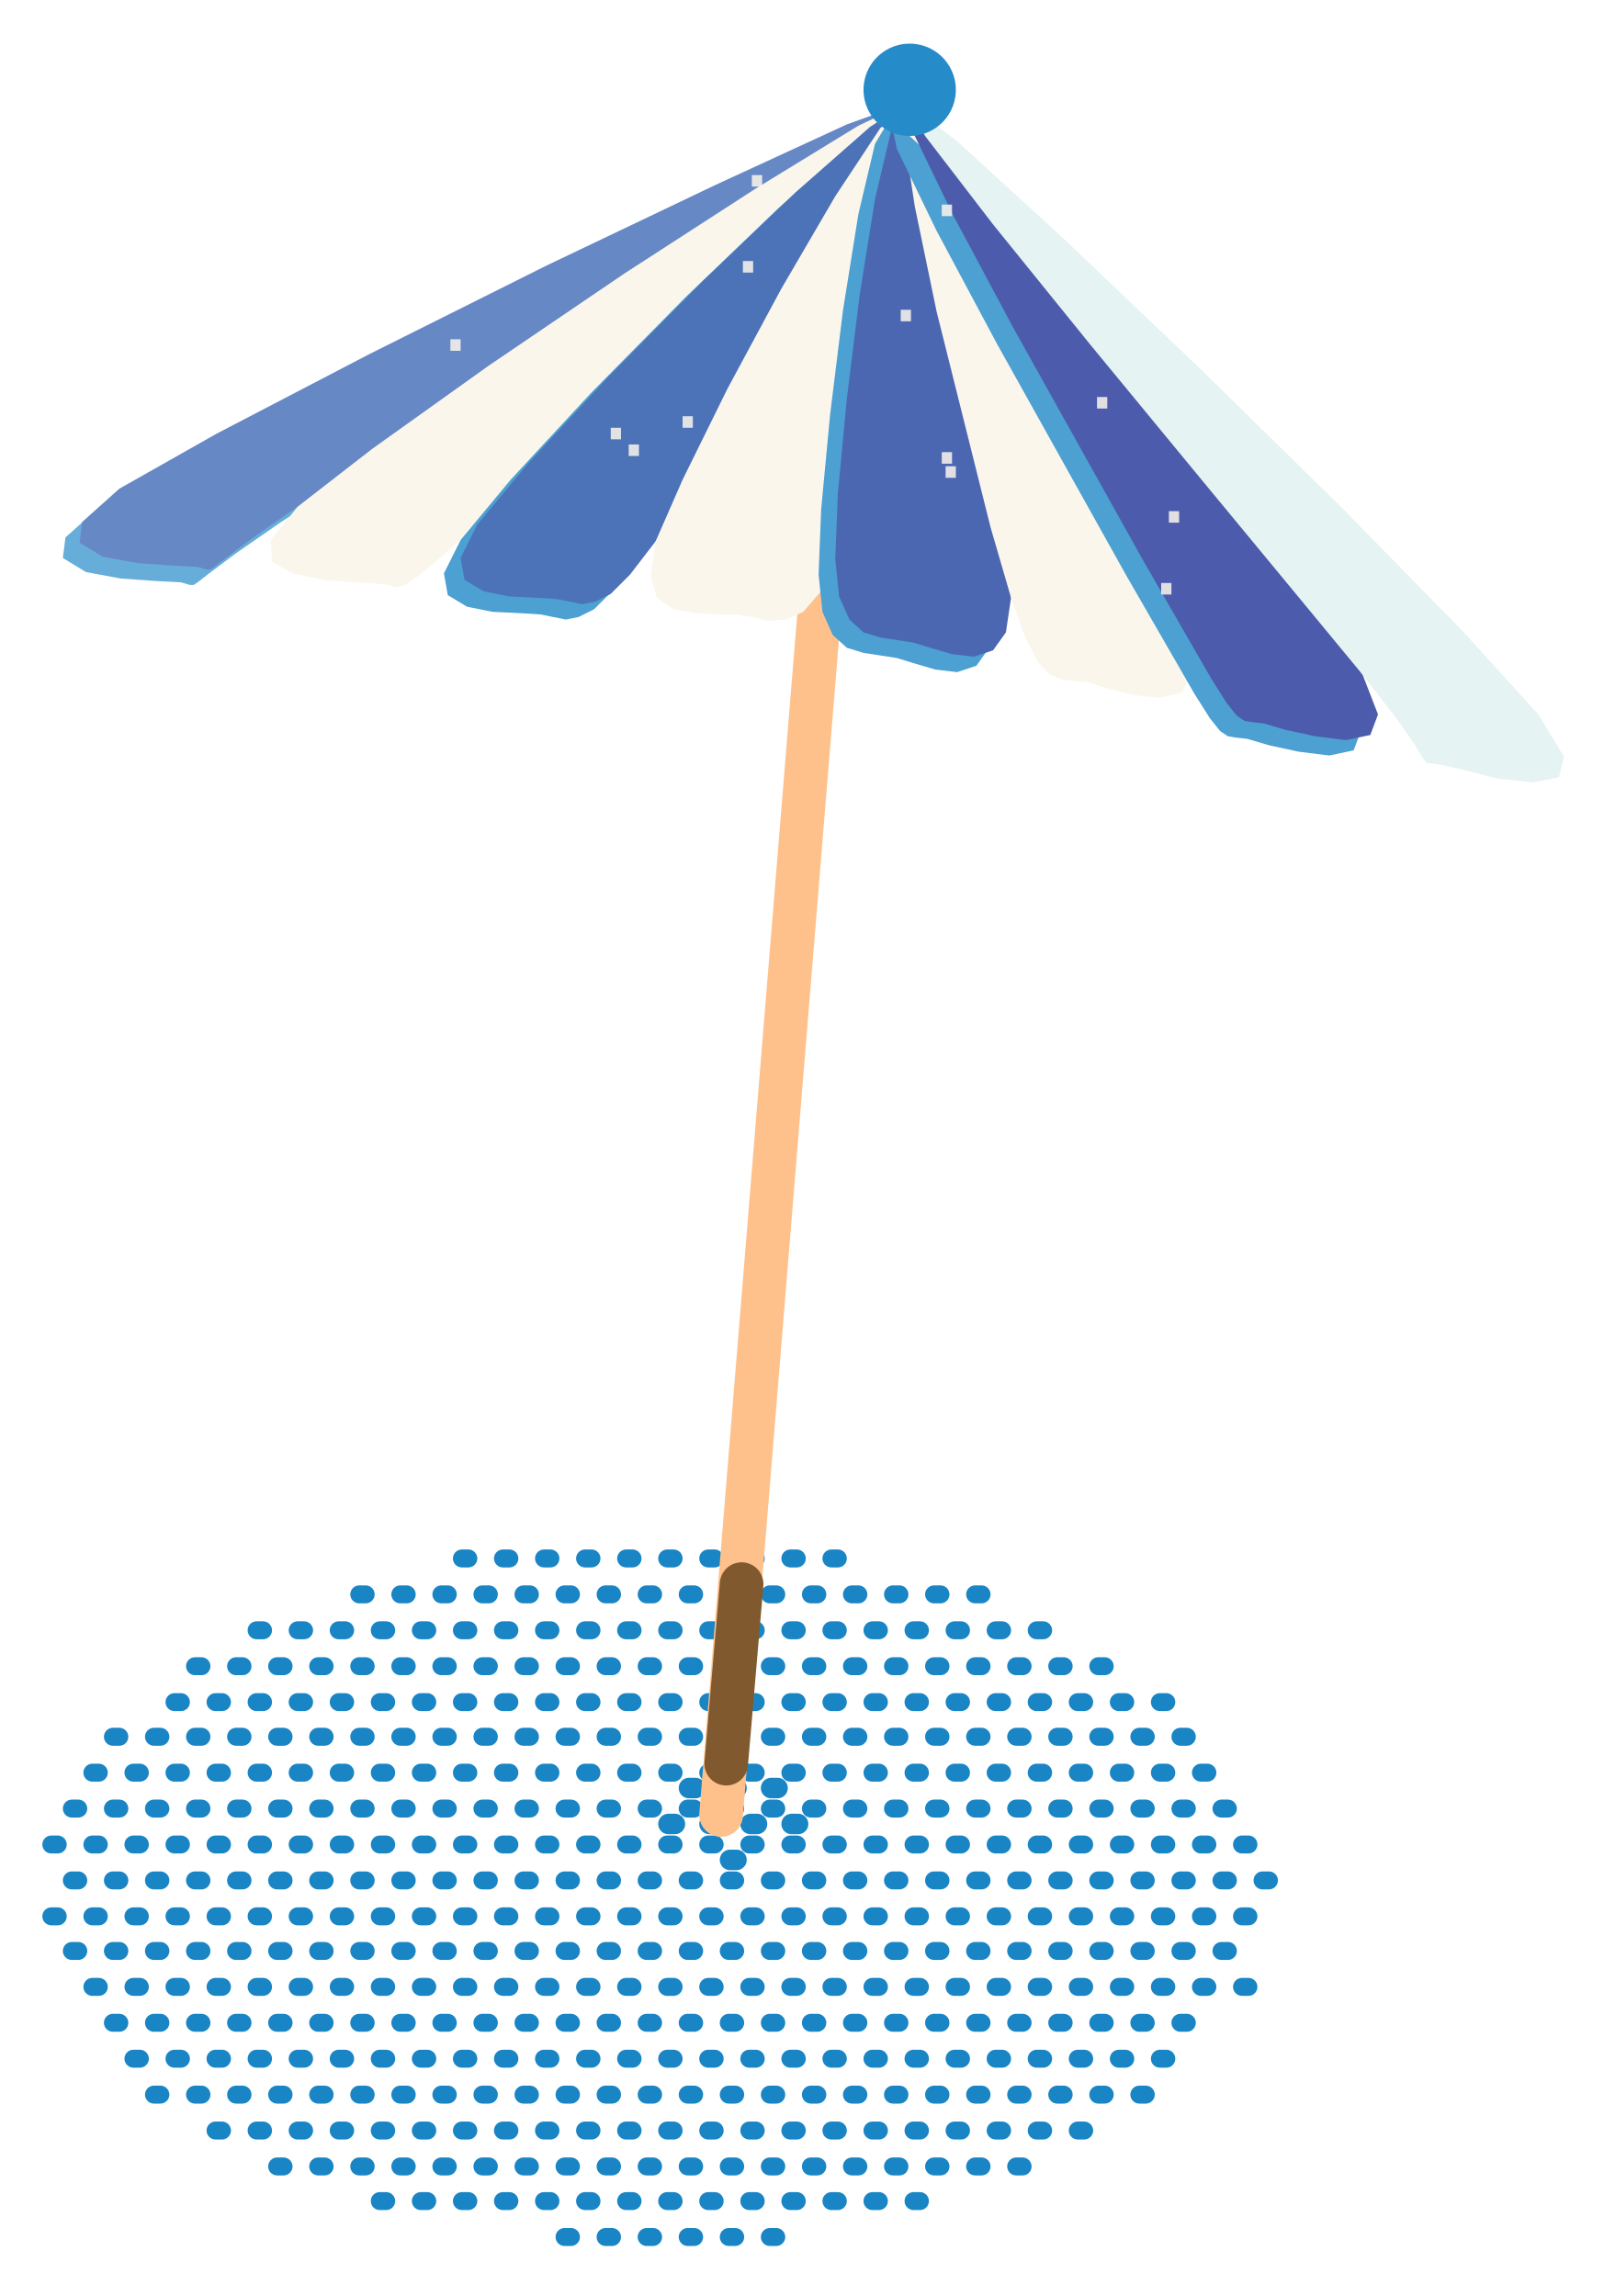
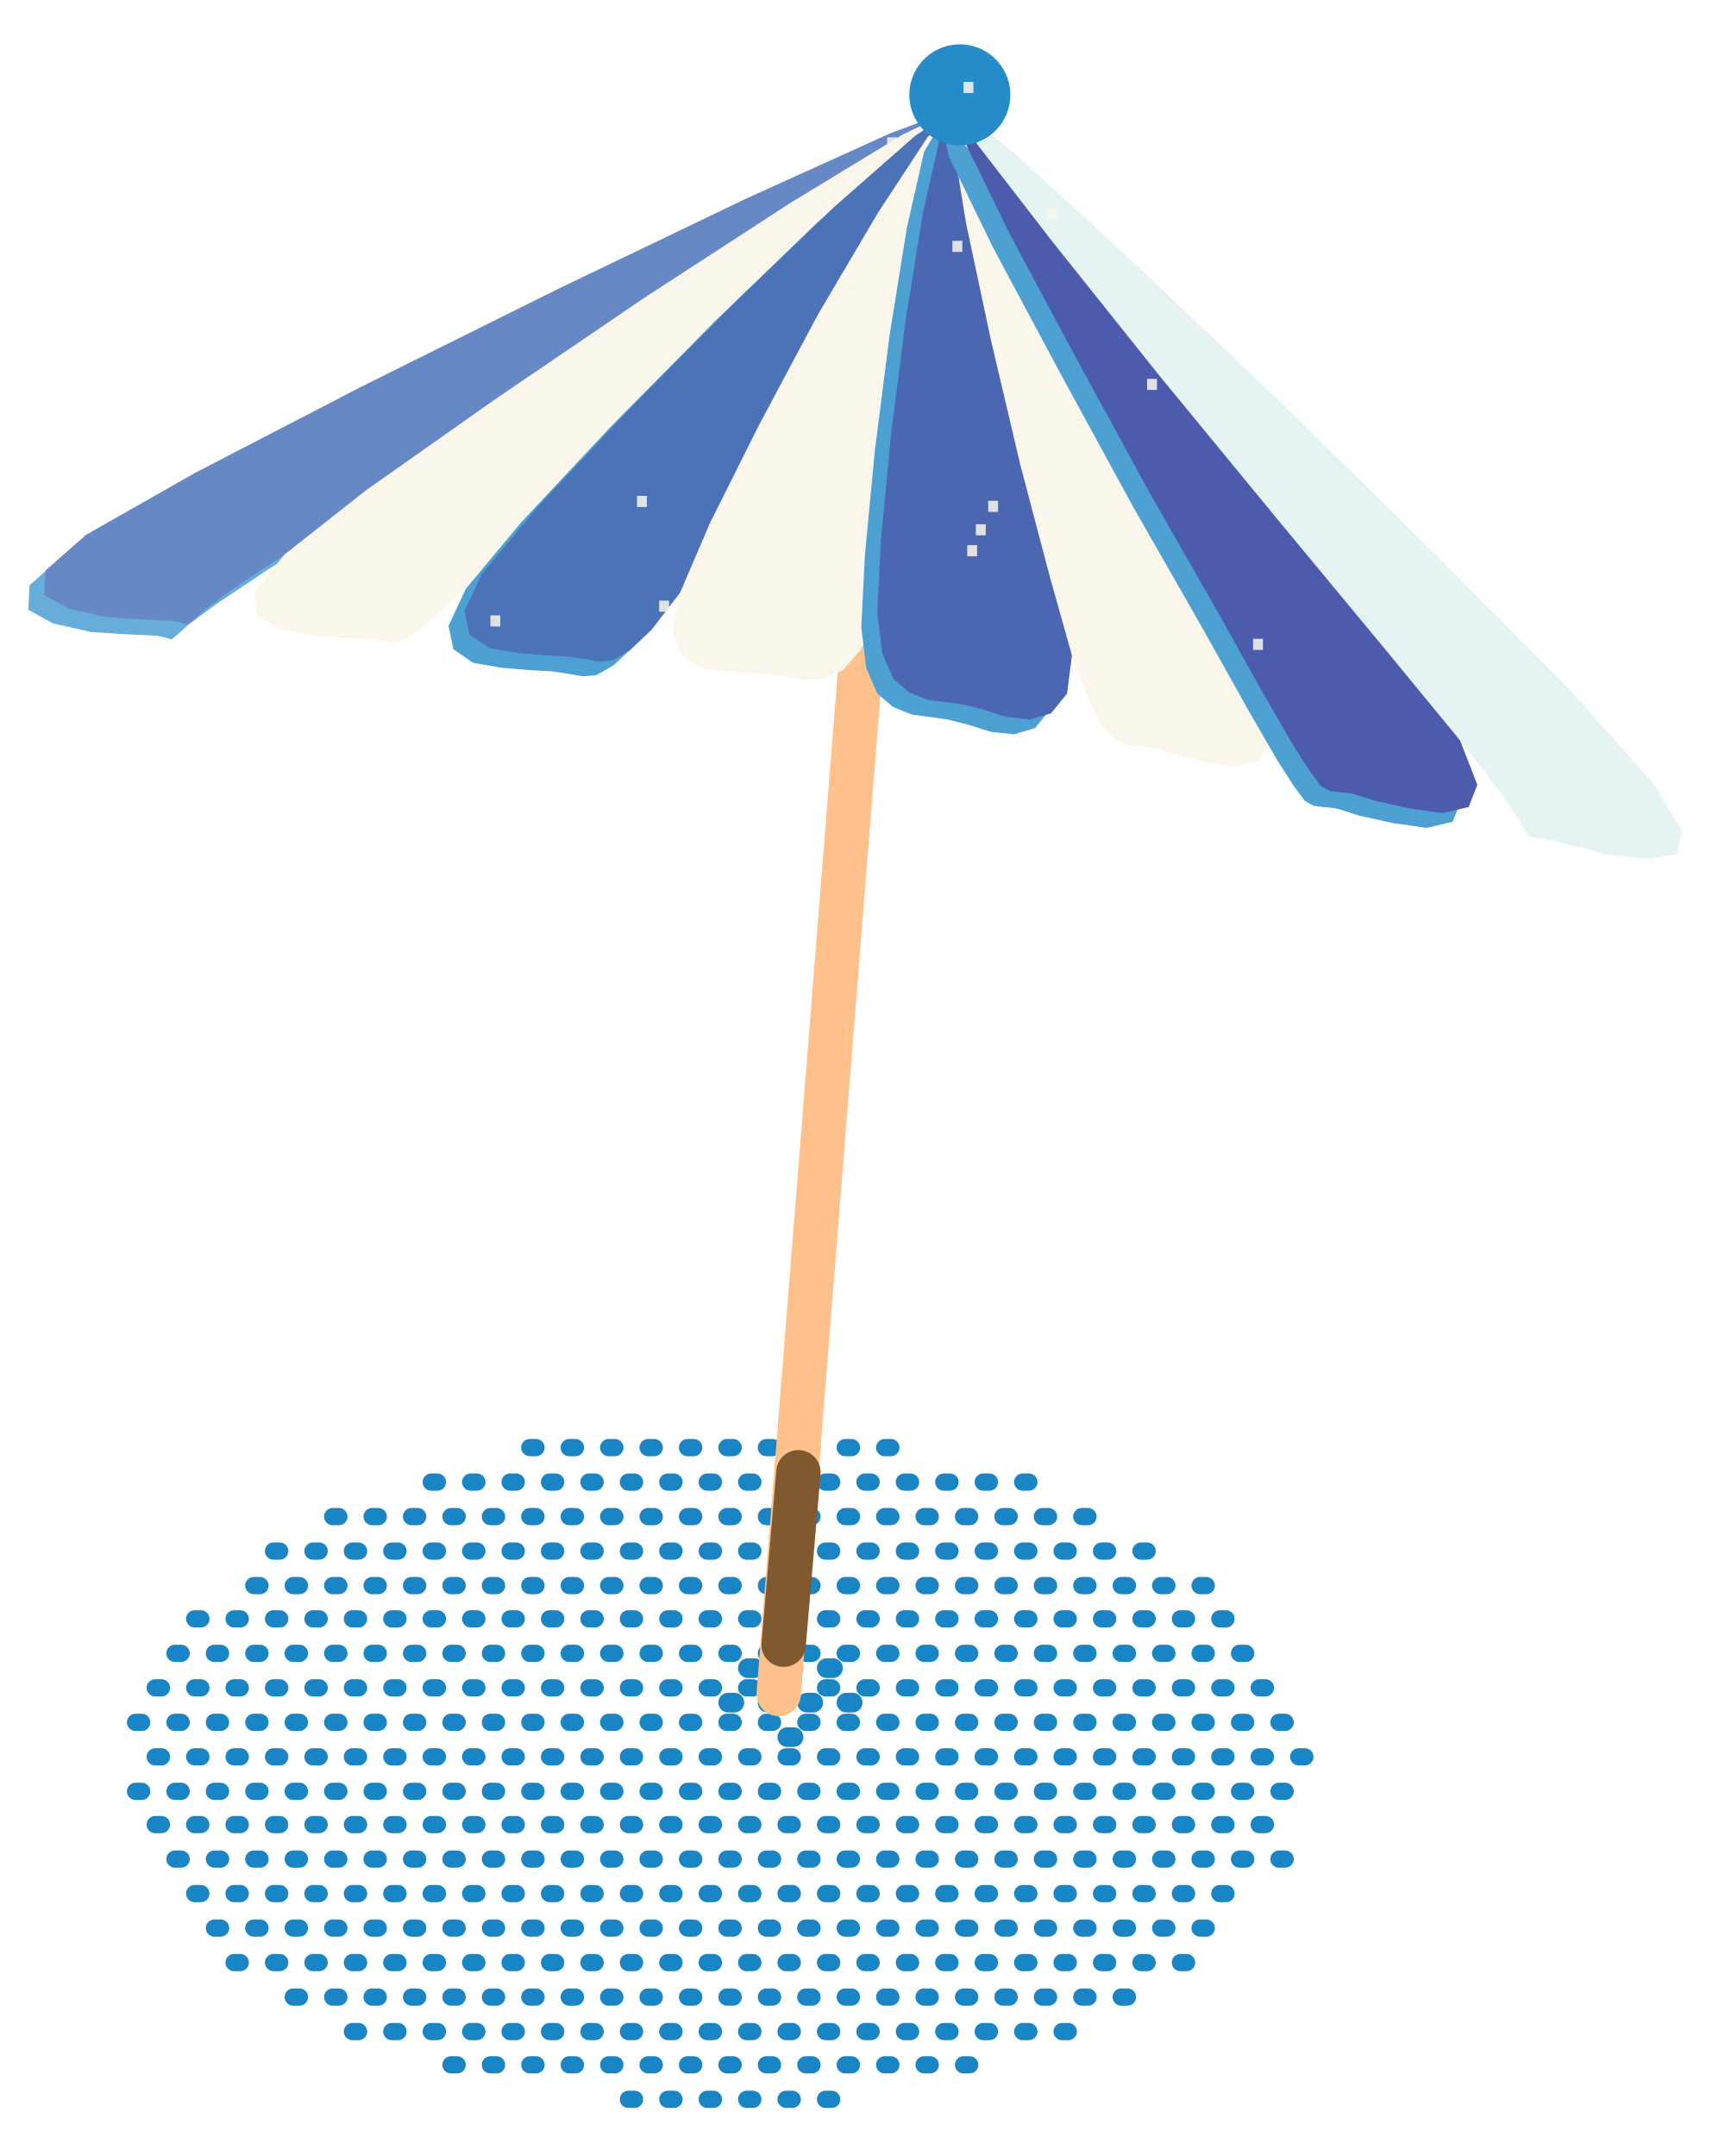
- <svg xmlns="http://www.w3.org/2000/svg" viewBox="0 0 125 179" width="125" height="179">
+ <svg xmlns="http://www.w3.org/2000/svg" viewBox="0 0 140 175" width="140" height="175">
  <defs>
-     <path id="p1" d="M70.7,8L68.7,10 61.5,14.9 51.3,21.6 40.2,28.7 30.1,35.1 23.2,39.5 19.6,42 17.6,43.5 16.7,44.2 16.4,44.4 16.1,44.4 15.4,44.2 13.5,44.1 10.7,43.9 8,43.4 6.2,42.3 6.4,40.7 9.3,38.1 16.9,33.8 28.8,27.6 42.6,20.7 55.8,14.4 66,9.7Z" />
-     <path id="p2" d="M70.7,8L70.4,10.2 67.7,15.6 63.5,22.8 58.8,30.5 54.3,37.5 51.1,42.2 49.1,44.8 47.6,46.3 46.4,46.9 45.4,47.1 44.4,46.9 43.4,46.7 41.8,46.6 39.7,46.5 37.7,46.1 36.2,45.2 35.9,43.5 37.2,40.9 41.1,36.2 47.4,29.4 54.8,21.9 62,15 67.8,9.9Z" />
-     <path id="p3" d="M70.7,8L72.1,10.6 73.8,16.7 75.6,24.9 77.2,33.6 78.3,41.3 78.8,46.6 78.4,49.3 77.4,50.7 75.9,51.2 74.2,51 72.5,50.5 71.2,50.1 69.9,49.9 68.6,49.7 67.3,49.3 66.2,48.3 65.4,46.5 65.1,43.6 65.3,38.5 66,31.1 67,23 68.2,15.5 69.5,10Z" />
-     <path id="p4" d="M70.7,8L73.8,10.9 79.9,18 87.6,27.5 95.5,37.6 102.1,46.6 106.2,52.6 107.4,55.7 106.8,57.3 104.9,57.7 102.5,57.4 100.2,56.9 98.5,56.4 97.6,56.3 97,56.2 96.4,55.8 95.6,54.8 94.4,52.9 92.5,49.6 89.1,43.7 84.3,35.1 79,25.6 74.3,16.8 71.2,10.4Z" />
+     <path id="p1" d="M77.7,8.8L75.3,11.1 67.1,16.8 55.4,24.4 42.6,32.6 31,39.9 23.1,45 18.9,47.8 16.6,49.5 15.6,50.4 15.2,50.7 14.9,50.6 14.1,50.4 11.9,50.3 8.7,50.1 5.6,49.4 3.6,48.3 3.7,46.3 7,43.4 15.8,38.4 29.5,31.3 45.4,23.4 60.6,16.1 72.3,10.8Z" />
+     <path id="p2" d="M77.7,8.8L77.3,11.3 74.2,17.5 69.4,25.8 64,34.7 58.9,42.7 55.2,48.1 52.9,51.1 51.1,52.8 49.7,53.6 48.6,53.7 47.5,53.5 46.2,53.3 44.4,53.2 42,53 39.7,52.6 38.1,51.5 37.7,49.6 39.1,46.6 43.6,41.2 50.9,33.4 59.4,24.8 67.7,16.8 74.3,11Z" />
+     <path id="p3" d="M77.7,8.8L79.3,11.7 81.3,18.8 83.3,28.2 85.1,38.2 86.5,47.1 87,53.2 86.6,56.3 85.3,57.9 83.6,58.4 81.7,58.2 79.8,57.6 78.2,57.2 76.8,57 75.3,56.8 73.8,56.2 72.5,55.1 71.6,53 71.2,49.7 71.5,43.8 72.3,35.4 73.5,26 74.9,17.3 76.3,11.1Z" />
+     <path id="p4" d="M77.7,8.8L81.3,12.2 88.3,20.3 97.1,31.2 106.1,42.8 113.8,53.1 118.5,60.1 119.9,63.7 119.2,65.5 117.1,66 114.3,65.6 111.6,65 109.7,64.4 108.6,64.3 107.9,64.2 107.2,63.8 106.3,62.6 104.9,60.4 102.7,56.6 98.9,49.8 93.3,40 87.3,29 81.9,18.9 78.3,11.5Z" />
  </defs>
-   <path d="M36,121.5h.5m2.7,0h.5m2.7,0h.5m2.7,0h.5m2.7,0h.5m2.7,0h.5m2.7,0h.5m2.7,0h.5m2.7,0h.5m2.7,0h.5m-37.3,2.8h.5m2.7,0h.5m2.7,0h.5m2.7,0h.5m2.7,0h.5m2.7,0h.5m2.7,0h.5m2.7,0h.5m2.7,0h.5m2.7,0h.5m2.7,0h.5m2.7,0h.5m2.7,0h.5m2.7,0h.5m2.7,0h.5m2.7,0h.5m-56.5,2.8h.5m2.7,0h.5m2.7,0h.5m2.7,0h.5m2.7,0h.5m2.7,0h.5m2.7,0h.5m2.7,0h.5m2.7,0h.5m2.7,0h.5m2.7,0h.5m2.7,0h.5m2.7,0h.5m2.7,0h.5m2.7,0h.5m2.7,0h.5m2.7,0h.5m2.7,0h.5m2.7,0h.5m2.7,0h.5m-66.1,2.8h.5m2.7,0h.5m2.7,0h.5m2.7,0h.5m2.7,0h.5m2.7,0h.5m2.7,0h.5m2.7,0h.5m2.7,0h.5m2.7,0h.5m2.7,0h.5m2.7,0h.5m2.7,0h.5m2.7,0h.5m2.7,0h.5m2.7,0h.5m2.7,0h.5m2.7,0h.5m2.7,0h.5m2.7,0h.5m2.7,0h.5m2.7,0h.5m2.7,0h.5m-72.5,2.8h.5m2.7,0h.5m2.7,0h.5m2.7,0h.5m2.7,0h.5m2.7,0h.5m2.7,0h.5m2.7,0h.5m2.7,0h.5m2.7,0h.5m2.7,0h.5m2.7,0h.5m2.7,0h.5m2.7,0h.5m2.7,0h.5m2.7,0h.5m2.7,0h.5m2.7,0h.5m2.7,0h.5m2.7,0h.5m2.7,0h.5m2.7,0h.5m2.7,0h.5m2.7,0h.5m2.7,0h.5m-82.1,2.7h.5m2.7,0h.5m2.7,0h.5m2.7,0h.5m2.7,0h.5m2.7,0h.5m2.7,0h.5m2.7,0h.5m2.7,0h.5m2.7,0h.5m2.7,0h.5m2.7,0h.5m2.7,0h.5m2.7,0h.5m2.7,0h.5m2.7,0h.5m2.7,0h.5m2.7,0h.5m2.7,0h.5m2.7,0h.5m2.7,0h.5m2.7,0h.5m2.7,0h.5m2.7,0h.5m2.7,0h.5m2.7,0h.5m2.7,0h.5m-85.3,2.8h.5m2.7,0h.5m2.7,0h.5m2.7,0h.5m2.7,0h.5m2.7,0h.5m2.7,0h.5m2.7,0h.5m2.7,0h.5m2.7,0h.5m2.7,0h.5m2.7,0h.5m2.7,0h.5m2.7,0h.5m2.7,0h.5m2.7,0h.5m2.7,0h.5m2.7,0h.5m2.7,0h.5m2.7,0h.5m2.7,0h.5m2.7,0h.5m2.7,0h.5m2.7,0h.5m2.7,0h.5m2.7,0h.5m2.7,0h.5m2.7,0h.5m-88.5,2.8h.5m2.7,0h.5m2.7,0h.5m2.7,0h.5m2.7,0h.5m2.7,0h.5m2.7,0h.5m2.7,0h.5m2.7,0h.5m2.7,0h.5m2.7,0h.5m2.7,0h.5m2.7,0h.5m2.7,0h.5m2.7,0h.5m2.7,0h.5m2.7,0h.5m2.7,0h.5m2.7,0h.5m2.7,0h.5m2.7,0h.5m2.7,0h.5m2.7,0h.5m2.7,0h.5m2.7,0h.5m2.7,0h.5m2.7,0h.5m2.7,0h.5m2.7,0h.5m-91.7,2.8h.5m2.7,0h.5m2.7,0h.5m2.7,0h.5m2.7,0h.5m2.7,0h.5m2.7,0h.5m2.7,0h.5m2.7,0h.5m2.7,0h.5m2.7,0h.5m2.7,0h.5m2.7,0h.5m2.7,0h.5m2.7,0h.5m2.7,0h.5m2.7,0h.5m2.7,0h.5m2.7,0h.5m2.7,0h.5m2.7,0h.5m2.7,0h.5m2.7,0h.5m2.7,0h.5m2.7,0h.5m2.7,0h.5m2.7,0h.5m2.7,0h.5m2.7,0h.5m2.7,0h.5m-91.7,2.8h.5m2.7,0h.5m2.7,0h.5m2.7,0h.5m2.7,0h.5m2.7,0h.5m2.7,0h.5m2.7,0h.5m2.7,0h.5m2.7,0h.5m2.7,0h.5m2.7,0h.5m2.7,0h.5m2.7,0h.5m2.7,0h.5m2.7,0h.5m2.7,0h.5m2.7,0h.5m2.7,0h.5m2.7,0h.5m2.7,0h.5m2.7,0h.5m2.7,0h.5m2.7,0h.5m2.7,0h.5m2.7,0h.5m2.7,0h.5m2.7,0h.5m2.7,0h.5m2.7,0h.5m-94.9,2.8h.5m2.7,0h.5m2.7,0h.5m2.7,0h.5m2.7,0h.5m2.7,0h.5m2.7,0h.5m2.7,0h.5m2.7,0h.5m2.7,0h.5m2.7,0h.5m2.7,0h.5m2.7,0h.5m2.7,0h.5m2.7,0h.5m2.7,0h.5m2.7,0h.5m2.7,0h.5m2.7,0h.5m2.7,0h.5m2.7,0h.5m2.7,0h.5m2.7,0h.5m2.7,0h.5m2.7,0h.5m2.7,0h.5m2.7,0h.5m2.7,0h.5m2.7,0h.5m2.7,0h.5m-91.7,2.7h.5m2.7,0h.5m2.7,0h.5m2.7,0h.5m2.7,0h.5m2.7,0h.5m2.7,0h.5m2.7,0h.5m2.7,0h.5m2.7,0h.5m2.7,0h.5m2.7,0h.5m2.7,0h.5m2.7,0h.5m2.7,0h.5m2.7,0h.5m2.7,0h.5m2.7,0h.5m2.7,0h.5m2.7,0h.5m2.7,0h.5m2.7,0h.5m2.7,0h.5m2.7,0h.5m2.7,0h.5m2.7,0h.5m2.7,0h.5m2.7,0h.5m2.7,0h.5m-88.5,2.8h.5m2.7,0h.5m2.7,0h.5m2.7,0h.5m2.7,0h.5m2.7,0h.5m2.7,0h.5m2.7,0h.5m2.7,0h.5m2.7,0h.5m2.7,0h.5m2.7,0h.5m2.7,0h.5m2.7,0h.5m2.7,0h.5m2.7,0h.5m2.7,0h.5m2.7,0h.5m2.7,0h.5m2.7,0h.5m2.7,0h.5m2.7,0h.5m2.7,0h.5m2.7,0h.5m2.7,0h.5m2.7,0h.5m2.7,0h.5m2.7,0h.5m2.7,0h.5m-88.5,2.8h.5m2.7,0h.5m2.7,0h.5m2.7,0h.5m2.7,0h.5m2.7,0h.5m2.7,0h.5m2.7,0h.5m2.7,0h.5m2.7,0h.5m2.7,0h.5m2.7,0h.5m2.7,0h.5m2.7,0h.5m2.7,0h.5m2.7,0h.5m2.7,0h.5m2.7,0h.5m2.7,0h.5m2.7,0h.5m2.7,0h.5m2.7,0h.5m2.7,0h.5m2.7,0h.5m2.7,0h.5m2.7,0h.5m2.7,0h.5m-82.1,2.8h.5m2.7,0h.5m2.7,0h.5m2.7,0h.5m2.7,0h.5m2.7,0h.5m2.7,0h.5m2.7,0h.5m2.7,0h.5m2.7,0h.5m2.7,0h.5m2.7,0h.5m2.7,0h.5m2.7,0h.5m2.7,0h.5m2.7,0h.5m2.7,0h.5m2.7,0h.5m2.7,0h.5m2.7,0h.5m2.7,0h.5m2.7,0h.5m2.7,0h.5m2.7,0h.5m2.7,0h.5m2.7,0h.5m-78.9,2.8h.5m2.7,0h.5m2.7,0h.5m2.7,0h.5m2.7,0h.5m2.7,0h.5m2.7,0h.5m2.7,0h.5m2.7,0h.5m2.7,0h.5m2.7,0h.5m2.7,0h.5m2.7,0h.5m2.7,0h.5m2.7,0h.5m2.7,0h.5m2.7,0h.5m2.7,0h.5m2.7,0h.5m2.7,0h.5m2.7,0h.5m2.7,0h.5m2.7,0h.5m2.7,0h.5m2.7,0h.5m-72.5,2.8h.5m2.7,0h.5m2.7,0h.5m2.7,0h.5m2.7,0h.5m2.7,0h.5m2.7,0h.5m2.7,0h.5m2.7,0h.5m2.7,0h.5m2.7,0h.5m2.7,0h.5m2.7,0h.5m2.7,0h.5m2.7,0h.5m2.7,0h.5m2.7,0h.5m2.7,0h.5m2.7,0h.5m2.7,0h.5m2.7,0h.5m2.7,0h.5m-62.9,2.8h.5m2.7,0h.5m2.7,0h.5m2.7,0h.5m2.7,0h.5m2.7,0h.5m2.7,0h.5m2.7,0h.5m2.7,0h.5m2.7,0h.5m2.7,0h.5m2.7,0h.5m2.7,0h.5m2.7,0h.5m2.7,0h.5m2.7,0h.5m2.7,0h.5m2.7,0h.5m2.7,0h.5m-50.1,2.7h.5m2.7,0h.5m2.7,0h.5m2.7,0h.5m2.7,0h.5m2.7,0h.5m2.7,0h.5m2.7,0h.5m2.7,0h.5m2.7,0h.5m2.7,0h.5m2.7,0h.5m2.7,0h.5m2.7,0h.5m-27.7,2.8h.5m2.7,0h.5m2.7,0h.5m2.7,0h.5m2.7,0h.5m2.7,0h.5" fill="none" stroke="#0078BF" stroke-width="1.4" stroke-linecap="round" opacity=".90" />
-   <path d="M53.7,139.4h.5m2.7,0h.5m2.7,0h.5m-8.5,2.8h.5m2.7,0h.5m2.7,0h.5m2.7,0h.5m-5.3,2.8h.5" fill="none" stroke="#0078BF" stroke-width="1.6" stroke-linecap="round" opacity=".90" />
-   <path d="M56.2,141.5L64.2,43.5" fill="none" stroke="#FFC18B" stroke-width="3.4" stroke-linecap="round" stroke-linejoin="round" />
-   <path d="M56.6,137.5L57.8,123.5" fill="none" stroke="#805A2E" stroke-width="3.4" stroke-linecap="round" stroke-linejoin="round" />
+   <path d="M43,117.5h.5m2.7,0h.5m2.7,0h.5m2.7,0h.5m2.7,0h.5m2.7,0h.5m2.7,0h.5m2.7,0h.5m2.7,0h.5m2.7,0h.5m-37.3,2.8h.5m2.7,0h.5m2.7,0h.5m2.7,0h.5m2.7,0h.5m2.7,0h.5m2.7,0h.5m2.7,0h.5m2.7,0h.5m2.7,0h.5m2.7,0h.5m2.7,0h.5m2.7,0h.5m2.7,0h.5m2.7,0h.5m2.7,0h.5m-56.5,2.8h.5m2.7,0h.5m2.7,0h.5m2.7,0h.5m2.7,0h.5m2.7,0h.5m2.7,0h.5m2.7,0h.5m2.7,0h.5m2.7,0h.5m2.7,0h.5m2.7,0h.5m2.7,0h.5m2.7,0h.5m2.7,0h.5m2.7,0h.5m2.7,0h.5m2.7,0h.5m2.7,0h.5m2.7,0h.5m-66.1,2.8h.5m2.7,0h.5m2.7,0h.5m2.7,0h.5m2.7,0h.5m2.7,0h.5m2.7,0h.5m2.7,0h.5m2.7,0h.5m2.7,0h.5m2.7,0h.5m2.7,0h.5m2.7,0h.5m2.7,0h.5m2.7,0h.5m2.7,0h.5m2.7,0h.5m2.7,0h.5m2.7,0h.5m2.7,0h.5m2.7,0h.5m2.7,0h.5m2.7,0h.5m-72.5,2.8h.5m2.7,0h.5m2.7,0h.5m2.7,0h.5m2.7,0h.5m2.7,0h.5m2.7,0h.5m2.7,0h.5m2.7,0h.5m2.7,0h.5m2.7,0h.5m2.7,0h.5m2.7,0h.5m2.7,0h.5m2.7,0h.5m2.7,0h.5m2.7,0h.5m2.7,0h.5m2.7,0h.5m2.7,0h.5m2.7,0h.5m2.7,0h.5m2.7,0h.5m2.7,0h.5m2.7,0h.5m-82.1,2.7h.5m2.7,0h.5m2.7,0h.5m2.7,0h.5m2.7,0h.5m2.7,0h.5m2.7,0h.5m2.7,0h.5m2.7,0h.5m2.7,0h.5m2.7,0h.5m2.7,0h.5m2.7,0h.5m2.7,0h.5m2.7,0h.5m2.7,0h.5m2.7,0h.5m2.7,0h.5m2.7,0h.5m2.7,0h.5m2.7,0h.5m2.7,0h.5m2.7,0h.5m2.7,0h.5m2.7,0h.5m2.7,0h.5m2.7,0h.5m-85.3,2.8h.5m2.7,0h.5m2.7,0h.5m2.7,0h.5m2.7,0h.5m2.7,0h.5m2.7,0h.5m2.7,0h.5m2.7,0h.5m2.7,0h.5m2.7,0h.5m2.7,0h.5m2.7,0h.5m2.7,0h.5m2.7,0h.5m2.7,0h.5m2.7,0h.5m2.7,0h.5m2.7,0h.5m2.7,0h.5m2.7,0h.5m2.7,0h.5m2.7,0h.5m2.7,0h.5m2.7,0h.5m2.7,0h.5m2.7,0h.5m2.7,0h.5m-88.5,2.8h.5m2.7,0h.5m2.7,0h.5m2.7,0h.5m2.7,0h.5m2.7,0h.5m2.7,0h.5m2.7,0h.5m2.7,0h.5m2.7,0h.5m2.7,0h.5m2.7,0h.5m2.7,0h.5m2.7,0h.5m2.7,0h.5m2.7,0h.5m2.7,0h.5m2.7,0h.5m2.7,0h.5m2.7,0h.5m2.7,0h.5m2.7,0h.5m2.7,0h.5m2.7,0h.5m2.7,0h.5m2.7,0h.5m2.7,0h.5m2.7,0h.5m2.7,0h.5m-91.7,2.8h.5m2.7,0h.5m2.7,0h.5m2.7,0h.5m2.7,0h.5m2.7,0h.5m2.7,0h.5m2.7,0h.5m2.7,0h.5m2.7,0h.5m2.7,0h.5m2.7,0h.5m2.7,0h.5m2.7,0h.5m2.7,0h.5m2.7,0h.5m2.7,0h.5m2.7,0h.5m2.7,0h.5m2.7,0h.5m2.7,0h.5m2.7,0h.5m2.7,0h.5m2.7,0h.5m2.7,0h.5m2.7,0h.5m2.7,0h.5m2.7,0h.5m2.7,0h.5m2.7,0h.5m-91.7,2.8h.5m2.7,0h.5m2.7,0h.5m2.7,0h.5m2.7,0h.5m2.7,0h.5m2.7,0h.5m2.7,0h.5m2.7,0h.5m2.7,0h.5m2.7,0h.5m2.7,0h.5m2.7,0h.5m2.7,0h.5m2.7,0h.5m2.7,0h.5m2.7,0h.5m2.7,0h.5m2.7,0h.5m2.7,0h.5m2.7,0h.5m2.7,0h.5m2.7,0h.5m2.7,0h.5m2.7,0h.5m2.7,0h.5m2.7,0h.5m2.7,0h.5m2.7,0h.5m2.7,0h.5m-94.9,2.8h.5m2.7,0h.5m2.7,0h.5m2.7,0h.5m2.7,0h.5m2.7,0h.5m2.7,0h.5m2.7,0h.5m2.7,0h.5m2.7,0h.5m2.7,0h.5m2.7,0h.5m2.7,0h.5m2.7,0h.5m2.7,0h.5m2.7,0h.5m2.7,0h.5m2.7,0h.5m2.7,0h.5m2.7,0h.5m2.7,0h.5m2.7,0h.5m2.7,0h.5m2.7,0h.5m2.7,0h.5m2.7,0h.5m2.7,0h.5m2.7,0h.5m2.7,0h.5m2.7,0h.5m-91.7,2.7h.5m2.7,0h.5m2.7,0h.5m2.7,0h.5m2.7,0h.5m2.7,0h.5m2.7,0h.5m2.7,0h.5m2.7,0h.5m2.7,0h.5m2.7,0h.5m2.7,0h.5m2.7,0h.5m2.7,0h.5m2.7,0h.5m2.7,0h.5m2.7,0h.5m2.7,0h.5m2.7,0h.5m2.7,0h.5m2.7,0h.5m2.7,0h.5m2.7,0h.5m2.7,0h.5m2.7,0h.5m2.7,0h.5m2.7,0h.5m2.7,0h.5m2.7,0h.5m-88.5,2.8h.5m2.7,0h.5m2.7,0h.5m2.7,0h.5m2.7,0h.5m2.7,0h.5m2.7,0h.5m2.7,0h.5m2.7,0h.5m2.7,0h.5m2.7,0h.5m2.7,0h.5m2.7,0h.5m2.7,0h.5m2.7,0h.5m2.7,0h.5m2.7,0h.5m2.7,0h.5m2.7,0h.5m2.7,0h.5m2.7,0h.5m2.7,0h.5m2.7,0h.5m2.7,0h.5m2.7,0h.5m2.7,0h.5m2.7,0h.5m2.7,0h.5m2.7,0h.5m-88.5,2.8h.5m2.7,0h.5m2.7,0h.5m2.7,0h.5m2.7,0h.5m2.7,0h.5m2.7,0h.5m2.7,0h.5m2.7,0h.5m2.7,0h.5m2.7,0h.5m2.7,0h.5m2.7,0h.5m2.7,0h.5m2.7,0h.5m2.7,0h.5m2.7,0h.5m2.7,0h.5m2.7,0h.5m2.7,0h.5m2.7,0h.5m2.7,0h.5m2.7,0h.5m2.7,0h.5m2.7,0h.5m2.7,0h.5m2.7,0h.5m-82.1,2.8h.5m2.7,0h.5m2.7,0h.5m2.7,0h.5m2.7,0h.5m2.7,0h.5m2.7,0h.5m2.7,0h.5m2.7,0h.5m2.7,0h.5m2.7,0h.5m2.7,0h.5m2.7,0h.5m2.7,0h.5m2.7,0h.5m2.7,0h.5m2.7,0h.5m2.7,0h.5m2.7,0h.5m2.7,0h.5m2.7,0h.5m2.7,0h.5m2.7,0h.5m2.7,0h.5m2.7,0h.5m2.7,0h.5m-78.9,2.8h.5m2.7,0h.5m2.7,0h.5m2.7,0h.5m2.7,0h.5m2.7,0h.5m2.7,0h.5m2.7,0h.5m2.7,0h.5m2.7,0h.5m2.7,0h.5m2.7,0h.5m2.7,0h.5m2.7,0h.5m2.7,0h.5m2.7,0h.5m2.7,0h.5m2.7,0h.5m2.7,0h.5m2.7,0h.5m2.7,0h.5m2.7,0h.5m2.7,0h.5m2.7,0h.5m2.7,0h.5m-72.5,2.8h.5m2.7,0h.5m2.7,0h.5m2.7,0h.5m2.7,0h.5m2.7,0h.5m2.7,0h.5m2.7,0h.5m2.7,0h.5m2.7,0h.5m2.7,0h.5m2.7,0h.5m2.7,0h.5m2.7,0h.5m2.7,0h.5m2.7,0h.5m2.7,0h.5m2.7,0h.5m2.7,0h.5m2.7,0h.5m2.7,0h.5m2.7,0h.5m-62.9,2.8h.5m2.7,0h.5m2.7,0h.5m2.7,0h.5m2.7,0h.5m2.7,0h.5m2.7,0h.5m2.7,0h.5m2.7,0h.5m2.7,0h.5m2.7,0h.5m2.7,0h.5m2.7,0h.5m2.7,0h.5m2.7,0h.5m2.7,0h.5m2.7,0h.5m2.7,0h.5m2.7,0h.5m-50.1,2.7h.5m2.7,0h.5m2.7,0h.5m2.7,0h.5m2.7,0h.5m2.7,0h.5m2.7,0h.5m2.7,0h.5m2.7,0h.5m2.7,0h.5m2.7,0h.5m2.7,0h.5m2.7,0h.5m2.7,0h.5m-27.7,2.8h.5m2.7,0h.5m2.7,0h.5m2.7,0h.5m2.7,0h.5m2.7,0h.5" fill="none" stroke="#0078BF" stroke-width="1.4" stroke-linecap="round" opacity=".90" />
+   <path d="M60.7,135.4h.5m2.7,0h.5m2.7,0h.5m-8.5,2.8h.5m2.7,0h.5m2.7,0h.5m2.7,0h.5m-5.3,2.8h.5" fill="none" stroke="#0078BF" stroke-width="1.6" stroke-linecap="round" opacity=".90" />
+   <path d="M63.2,137.5L70.2,49.5" fill="none" stroke="#FFC18B" stroke-width="3.6" stroke-linecap="round" stroke-linejoin="round" />
+   <path d="M63.6,133.5L64.8,119.5" fill="none" stroke="#805A2E" stroke-width="3.6" stroke-linecap="round" stroke-linejoin="round" />
  <use href="#p1" transform="translate(-1.3 1.2)" fill="#66AED9" />
  <use href="#p1" fill="#6688C5" />
-   <path d="M70.7,8L69.5,10.1 64.6,15.2 57.4,22.2 49.5,29.6 42.2,36.3 37.2,40.9 34.4,43.4 32.6,44.9 31.6,45.6 30.9,45.8 30.3,45.6 29.4,45.5 27.6,45.4 25.2,45.2 22.8,44.7 21.2,43.8 21.1,42.1 23.2,39.5 29,35 38.1,28.5 48.7,21.3 58.9,14.7 66.9,9.8Z" fill="#FBF6EC" />
+   <path d="M77.7,8.8L76.3,11.2 70.7,17.1 62.4,25.1 53.3,33.6 44.9,41.3 39.1,46.6 35.9,49.5 33.9,51.2 32.7,52 31.9,52.2 31.2,52 30.2,51.9 28.1,51.8 25.4,51.6 22.6,51 20.8,49.9 20.7,48 23.1,45 29.7,39.8 40.2,32.4 52.4,24.1 64.1,16.5 73.3,10.9Z" fill="#FBF6EC" />
  <use href="#p2" transform="translate(-1.3 1.2)" fill="#4CA0D2" />
  <use href="#p2" fill="#4C72B8" />
-   <path d="M70.7,8L71.3,10.3 70.8,15.9 69.6,23.4 68.1,31.5 66.5,38.6 65.1,43.6 63.9,46.2 62.6,47.7 61.3,48.3 59.9,48.4 58.6,48.1 57.3,47.9 55.9,47.9 54.2,47.8 52.5,47.5 51.2,46.6 50.7,44.9 51.1,42.2 53.2,37.4 56.7,30.3 60.9,22.5 65.1,15.3 68.6,10Z" fill="#FBF6EC" />
+   <path d="M77.7,8.8L78.4,11.4 77.8,17.8 76.5,26.5 74.7,35.7 72.8,44 71.2,49.7 69.9,52.7 68.4,54.4 66.8,55.1 65.2,55.2 63.7,54.9 62.3,54.7 60.7,54.6 58.7,54.5 56.8,54.2 55.3,53.2 54.6,51.2 55.2,48.1 57.6,42.5 61.6,34.5 66.4,25.5 71.3,17.2 75.3,11.1Z" fill="#FBF6EC" />
  <use href="#p3" transform="translate(-1.3 1.2)" fill="#4CA0D2" />
  <use href="#p3" fill="#4C67B2" />
-   <path d="M70.7,8L73,10.7 76.9,17.3 81.6,26.2 86.3,35.6 90.2,43.9 92.5,49.6 92.9,52.5 92.1,54 90.4,54.4 88.4,54.2 86.4,53.7 84.8,53.2 83.8,53.1 82.8,53 81.8,52.6 80.9,51.6 79.9,49.7 78.8,46.6 77.2,41.1 75.2,33.1 73,24.3 71.3,16.1 70.4,10.2Z" fill="#FBF6EC" />
+   <path d="M77.7,8.8L80.3,11.9 84.8,19.5 90.2,29.7 95.6,40.5 100.1,50.1 102.7,56.6 103.2,60 102.2,61.7 100.3,62.2 98,61.9 95.7,61.3 93.9,60.8 92.7,60.6 91.6,60.5 90.5,60 89.4,58.9 88.3,56.7 87,53.2 85.2,46.8 82.8,37.7 80.4,27.5 78.4,18.1 77.3,11.3Z" fill="#FBF6EC" />
  <use href="#p4" transform="translate(-1.3 1.2)" fill="#4CA0D2" />
  <use href="#p4" fill="#4C5BAB" />
-   <path d="M70.7,8L74.7,11.1 83,18.7 93.6,28.8 104.6,39.6 114,49.2 119.9,55.7 121.9,59 121.5,60.6 119.5,61 116.7,60.7 114,60 112.2,59.6 111.4,59.5 111.2,59.5 110.9,59.1 110.3,58.1 108.9,56.1 106.2,52.6 101,46.3 93.4,37.1 85,26.9 77.4,17.5 72.1,10.6Z" fill="#E6F3F3" />
-   <ellipse cx="70.9" cy="7" rx="3.6" ry="3.6" transform="rotate(9 70.9 7)" fill="#268CC9" />
-   <path d="M58.6,14.1h.8m14,2.3h.8m-39.1,10.5h.8m11.7,6.9h.8m.6,1.3h.8m3.4,-2.2h.8m3.9,-12.1h.8m11.5,3.8h.8m2.4,11.1h.8m-.5,1.1h.8m1.2,-8.3h.8m9,2.9h.8m4.2,14.5h.8m-.2,-5.6h.8" fill="none" stroke="#FBF6EC" stroke-width=".9" opacity=".85" />
+   <path d="M77.7,8.8L82.3,12.4 91.8,21.1 104,32.7 116.6,45.1 127.5,56.1 134.2,63.6 136.5,67.4 136.1,69.3 133.8,69.7 130.6,69.4 127.5,68.6 125.4,68.1 124.5,68 124.2,67.9 123.9,67.6 123.2,66.4 121.6,64.1 118.5,60.1 112.5,52.8 103.8,42.3 94.1,30.5 85.4,19.6 79.3,11.7Z" fill="#E6F3F3" />
+   <ellipse cx="77.9" cy="7.7" rx="4.1" ry="4.1" transform="rotate(9 77.9 7.7)" fill="#268CC9" />
+   <path d="M66.5,16.1h.8m4.7,-4.5h.8m5.4,-4.5h.8m6,10.3h.8m-46,33h.8m11.1,-9.7h.8m1,8.5h.8m6,-11.6h.8m7.5,-14.4h.8m7.9,-3.2h.8m.4,24.7h.8m-.1,-1.7h.8m.2,-1.9h.8m1.8,-6.9h.8m1,7.3h.8m7.7,-10.3h.8m7.8,21.1h.8" fill="none" stroke="#FBF6EC" stroke-width=".9" opacity=".85" />
</svg>
